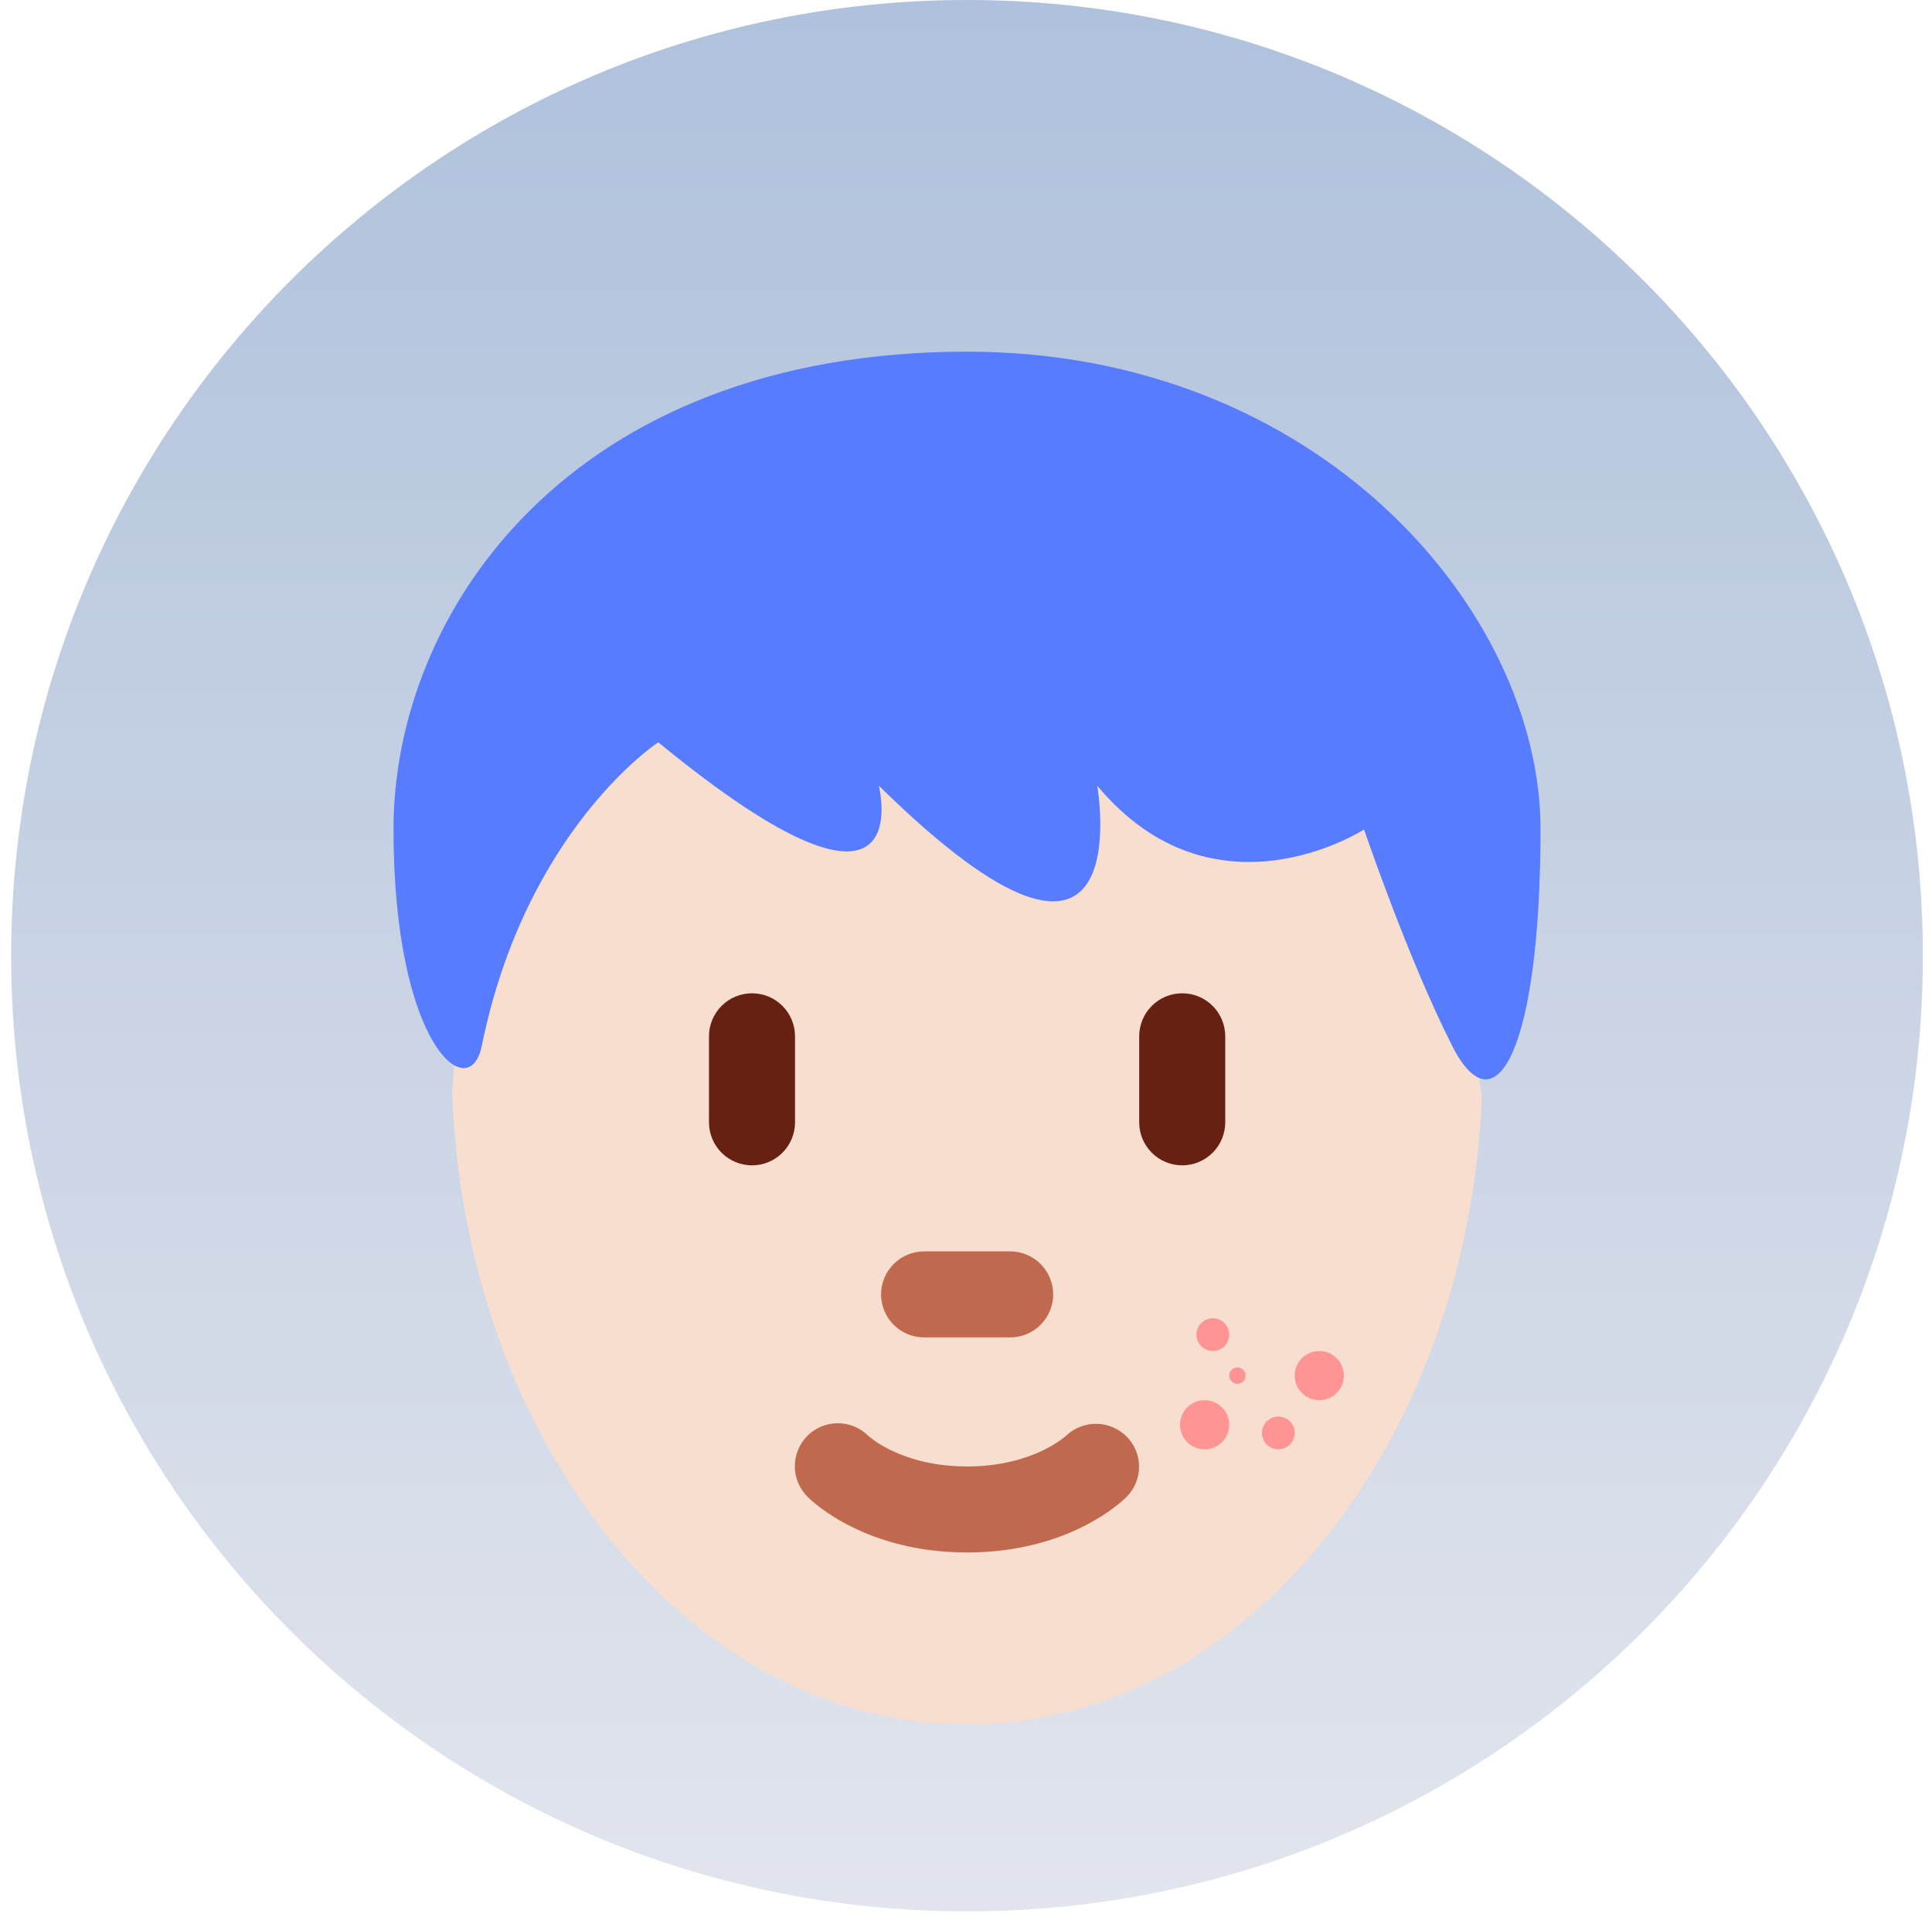
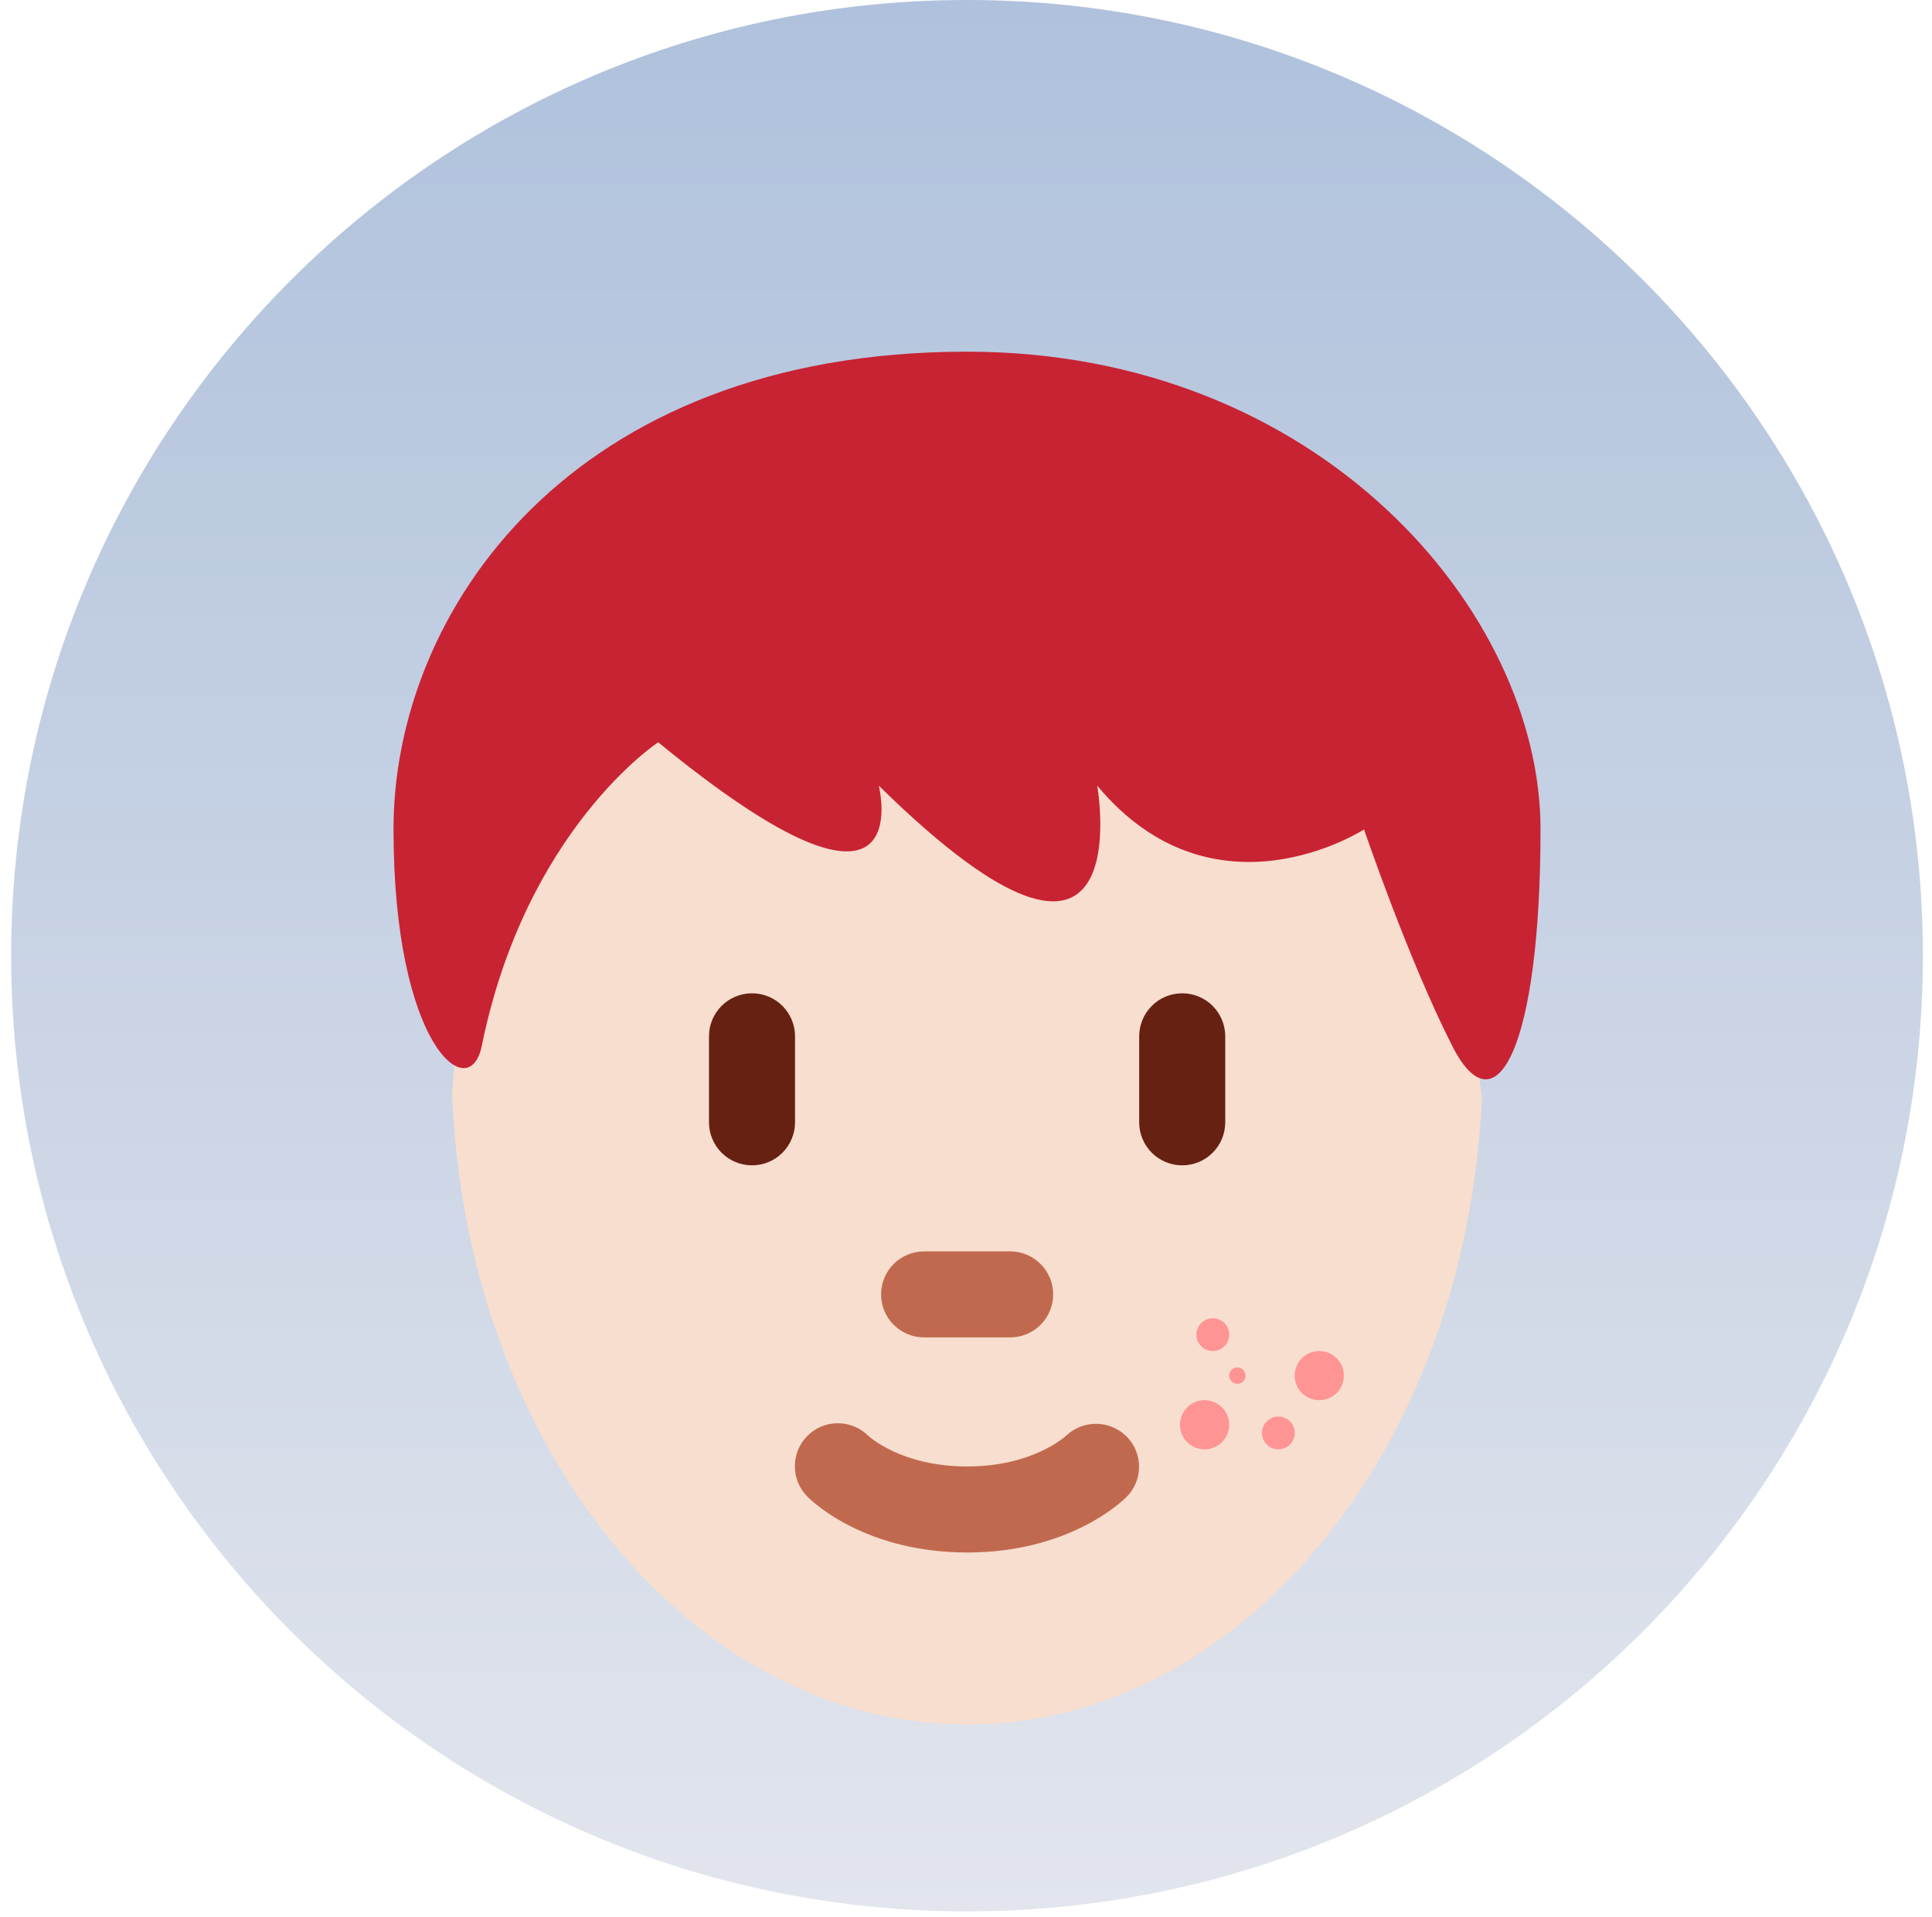
- <svg xmlns="http://www.w3.org/2000/svg" width="127" height="126" viewBox="0 0 127 126" fill="none">
-   <circle cx="63.567" cy="62.833" r="62.833" fill="url(#paint0_linear_4741_2341)" />
-   <path d="M78.727 46.326C67.415 46.326 42.948 43.385 42.948 43.385C42.948 43.385 38.056 48.766 35.228 51.594C29.959 56.863 30.417 63.531 29.719 71.848C30.587 94.964 45.386 113.382 63.572 113.382C81.654 113.382 96.394 95.17 97.409 72.233C96.413 61.967 89.502 46.326 78.727 46.326Z" fill="#F7DECE" />
-   <path d="M63.574 102.069C56.936 102.069 53.464 98.789 53.09 98.413C52.556 97.886 52.253 97.169 52.248 96.419C52.243 95.669 52.536 94.948 53.062 94.414C53.589 93.88 54.306 93.577 55.056 93.572C55.806 93.566 56.527 93.859 57.061 94.386C57.205 94.519 59.34 96.413 63.574 96.413C67.869 96.413 70.002 94.462 70.092 94.38C70.635 93.871 71.356 93.595 72.1 93.61C72.844 93.626 73.552 93.931 74.074 94.462C74.591 94.99 74.88 95.701 74.876 96.441C74.873 97.18 74.579 97.889 74.057 98.413C73.684 98.789 70.211 102.069 63.574 102.069ZM66.402 87.929H60.746C59.996 87.929 59.276 87.631 58.746 87.101C58.216 86.571 57.918 85.851 57.918 85.101C57.918 84.351 58.216 83.632 58.746 83.102C59.276 82.571 59.996 82.273 60.746 82.273H66.402C67.152 82.273 67.871 82.571 68.401 83.102C68.932 83.632 69.23 84.351 69.23 85.101C69.23 85.851 68.932 86.571 68.401 87.101C67.871 87.631 67.152 87.929 66.402 87.929Z" fill="#C1694F" />
-   <path d="M49.433 76.617C48.683 76.617 47.964 76.319 47.434 75.788C46.903 75.258 46.605 74.539 46.605 73.789V68.133C46.605 67.383 46.903 66.663 47.434 66.133C47.964 65.603 48.683 65.305 49.433 65.305C50.183 65.305 50.903 65.603 51.433 66.133C51.963 66.663 52.261 67.383 52.261 68.133V73.789C52.261 74.539 51.963 75.258 51.433 75.788C50.903 76.319 50.183 76.617 49.433 76.617ZM77.713 76.617C76.963 76.617 76.244 76.319 75.713 75.788C75.183 75.258 74.885 74.539 74.885 73.789V68.133C74.885 67.383 75.183 66.663 75.713 66.133C76.244 65.603 76.963 65.305 77.713 65.305C78.463 65.305 79.182 65.603 79.713 66.133C80.243 66.663 80.541 67.383 80.541 68.133V73.789C80.541 74.539 80.243 75.258 79.713 75.788C79.182 76.319 78.463 76.617 77.713 76.617Z" fill="#662113" />
-   <path d="M63.567 23.121C86.77 23.121 101.266 40.242 101.266 54.509C101.266 68.773 98.365 74.485 95.466 68.773C92.564 63.069 89.666 54.534 89.666 54.534C89.666 54.534 79.83 60.905 72.124 51.652C72.124 51.652 75.17 68.773 57.767 51.652C57.767 51.652 60.668 63.069 43.268 48.802C43.268 48.802 34.566 54.509 31.667 68.773C30.864 72.735 25.867 68.773 25.867 54.509C25.864 40.242 37.465 23.121 63.567 23.121Z" fill="#577CFF" />
-   <circle cx="79.724" cy="87.747" r="1.077" fill="#FF9494" />
-   <circle cx="81.339" cy="90.441" r="0.539" fill="#FF9494" />
-   <circle cx="79.184" cy="93.672" r="1.616" fill="#FF9494" />
-   <circle cx="84.032" cy="94.21" r="1.077" fill="#FF9494" />
-   <circle cx="86.723" cy="90.44" r="1.616" fill="#FF9494" />
+ <svg xmlns="http://www.w3.org/2000/svg" id="e1aqyMnEWR21" viewBox="0 0 127 126" shape-rendering="geometricPrecision" text-rendering="geometricPrecision" project-id="8ef1e757f10b4595918a3d238b142bca" export-id="9bc0a5dfbe18429e947e5505de5636d5" cached="false">
  <defs>
-     <linearGradient id="paint0_linear_4741_2341" x1="63.567" y1="0" x2="63.567" y2="125.665" gradientUnits="userSpaceOnUse">
-       <stop stop-color="#AFC1DC" />
-       <stop offset="1" stop-color="#E2E5ED" />
+     <linearGradient id="e1aqyMnEWR22-fill" x1="0" y1="-62.833" x2="0" y2="62.833" spreadMethod="pad" gradientUnits="userSpaceOnUse" gradientTransform="translate(0 0)">
+       <stop id="e1aqyMnEWR22-fill-0" offset="0%" stop-color="#afc1dc" />
+       <stop id="e1aqyMnEWR22-fill-1" offset="100%" stop-color="#e2e5ed" />
    </linearGradient>
  </defs>
+   <circle r="62.833" transform="translate(63.5668 62.8325)" fill="url(#e1aqyMnEWR22-fill)" />
+   <path d="M78.727,46.326c-11.312,0-35.779-2.941-35.779-2.941s-4.892,5.382-7.72,8.21c-5.269,5.269-4.81,11.937-5.509,20.254.868,23.116,15.667,41.534,33.853,41.534c18.082,0,32.821-18.212,33.837-41.149-.996-10.265-7.907-25.907-18.681-25.907Z" fill="#f7dece" />
+   <path d="M63.574,102.069c-6.637,0-10.11-3.28-10.483-3.656-.534-.526-.837-1.244-.842-1.994s.287-1.471.814-2.005c.527-.534,1.244-.837,1.994-.842.75-.005,1.471.288,2.005.814.144.133,2.279,2.028,6.513,2.028c4.296,0,6.428-1.951,6.518-2.033.543-.509,1.264-.785,2.008-.77s1.452.321,1.974.852c.517.528.806,1.239.802,1.979s-.298,1.448-.82,1.972c-.373.376-3.846,3.656-10.483,3.656Zm2.828-14.14h-5.656c-.75,0-1.469-.298-2-.828-.53-.53-.828-1.25-.828-2s.298-1.469.828-2c.53-.53,1.25-.828,2-.828h5.656c.75,0,1.469.298,2.0.828.53.53.828,1.25.828,2s-.298,1.469-.828,2c-.53.53-1.25.828-2.0.828Z" fill="#c1694f" />
+   <path d="M49.433,76.617c-.75,0-1.469-.298-2-.828-.53-.53-.828-1.25-.828-2v-5.656c0-.75.298-1.469.828-2s1.25-.828,2-.828s1.469.298,2.0.828c.53.53.828,1.25.828,2v5.656c0,.75-.298,1.469-.828,2-.53.53-1.25.828-2.0.828Zm28.28,0c-.75,0-1.469-.298-2-.828-.53-.53-.828-1.25-.828-2v-5.656c0-.75.298-1.469.828-2.0.53-.53,1.25-.828,2-.828s1.469.298,2.0.828c.53.53.828,1.25.828,2v5.656c0,.75-.298,1.469-.828,2-.53.53-1.25.828-2.0.828Z" fill="#662113" />
+   <path d="M63.567,23.121c23.203,0,37.699,17.12,37.699,31.387c0,14.264-2.901,19.977-5.8,14.264-2.901-5.704-5.8-14.239-5.8-14.239s-9.836,6.371-17.542-2.882c0,0,3.046,17.12-14.358,0c0,0,2.901,11.416-14.499-2.85c0,0-8.702,5.707-11.6,19.971-.803,3.962-5.8,0-5.8-14.264-.003-14.267,11.597-31.387,37.7-31.387Z" fill="#c82333" />
+   <circle r="1.077" transform="translate(79.7236 87.747)" fill="#ff9494" />
+   <circle r="0.539" transform="translate(81.3393 90.4409)" fill="#ff9494" />
+   <circle r="1.616" transform="translate(79.1841 93.6723)" fill="#ff9494" />
+   <circle r="1.077" transform="translate(84.0322 94.2099)" fill="#ff9494" />
+   <circle r="1.616" transform="translate(86.7231 90.4399)" fill="#ff9494" />
</svg>
